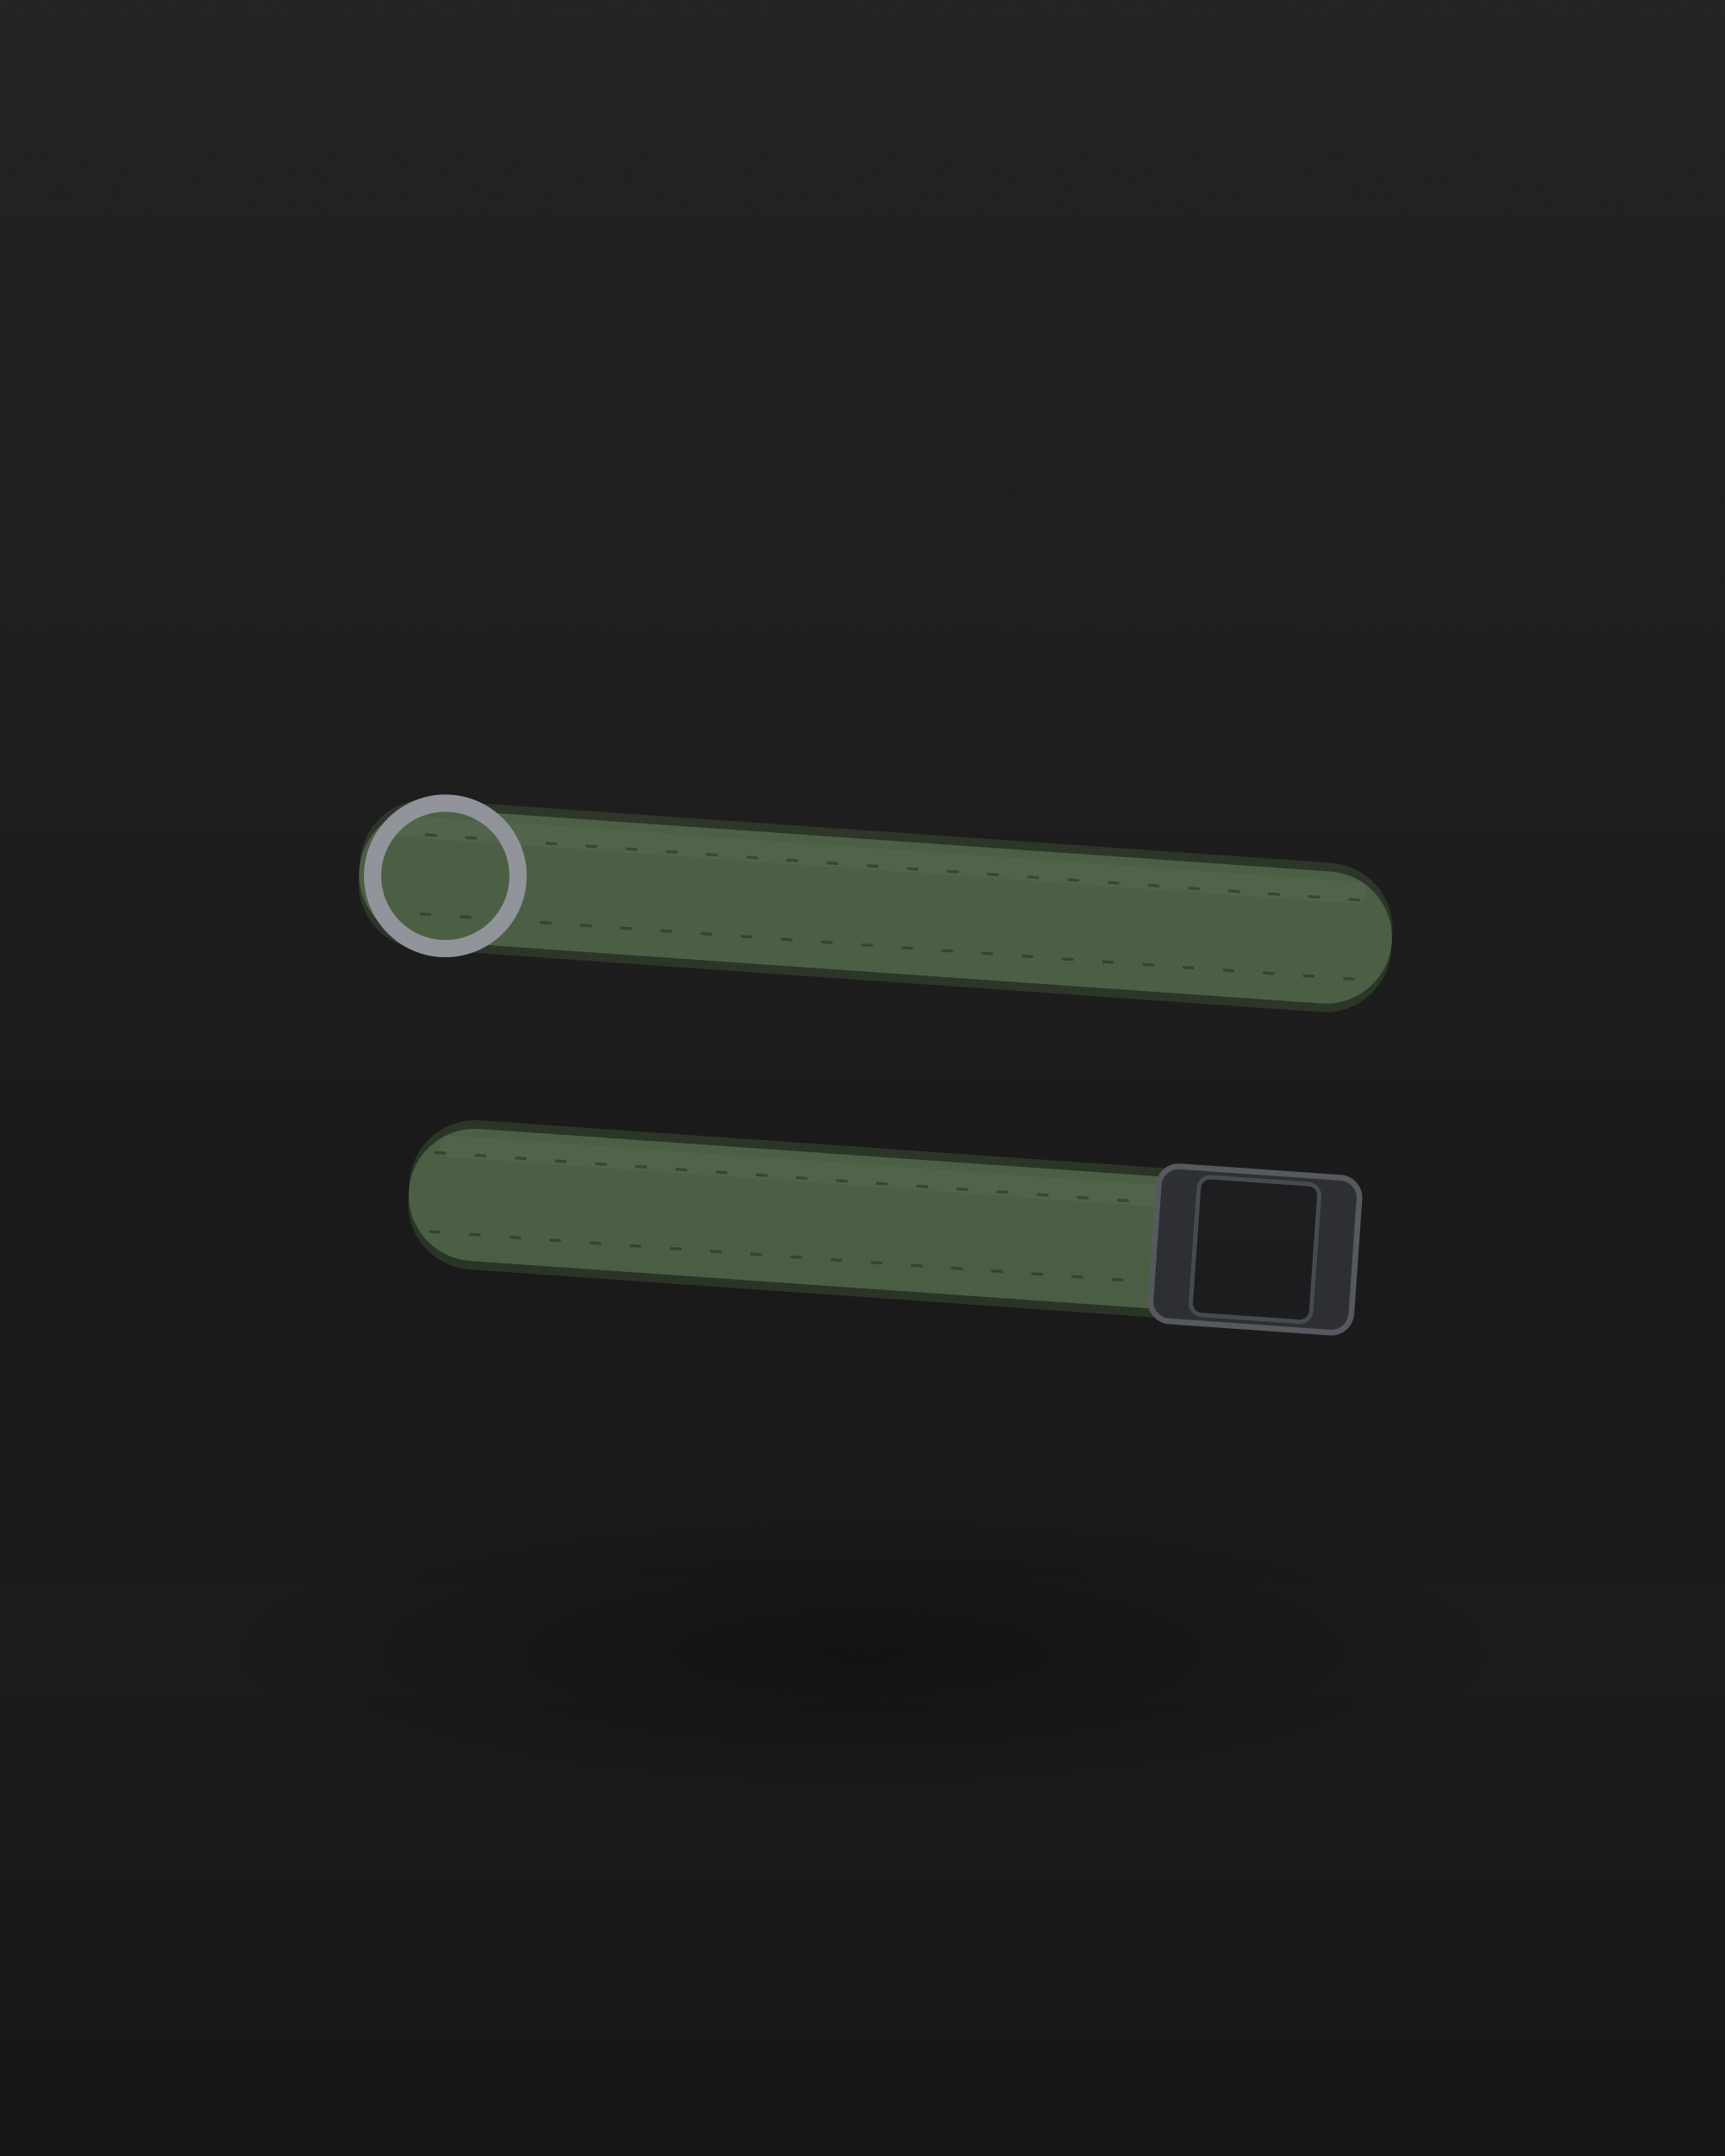
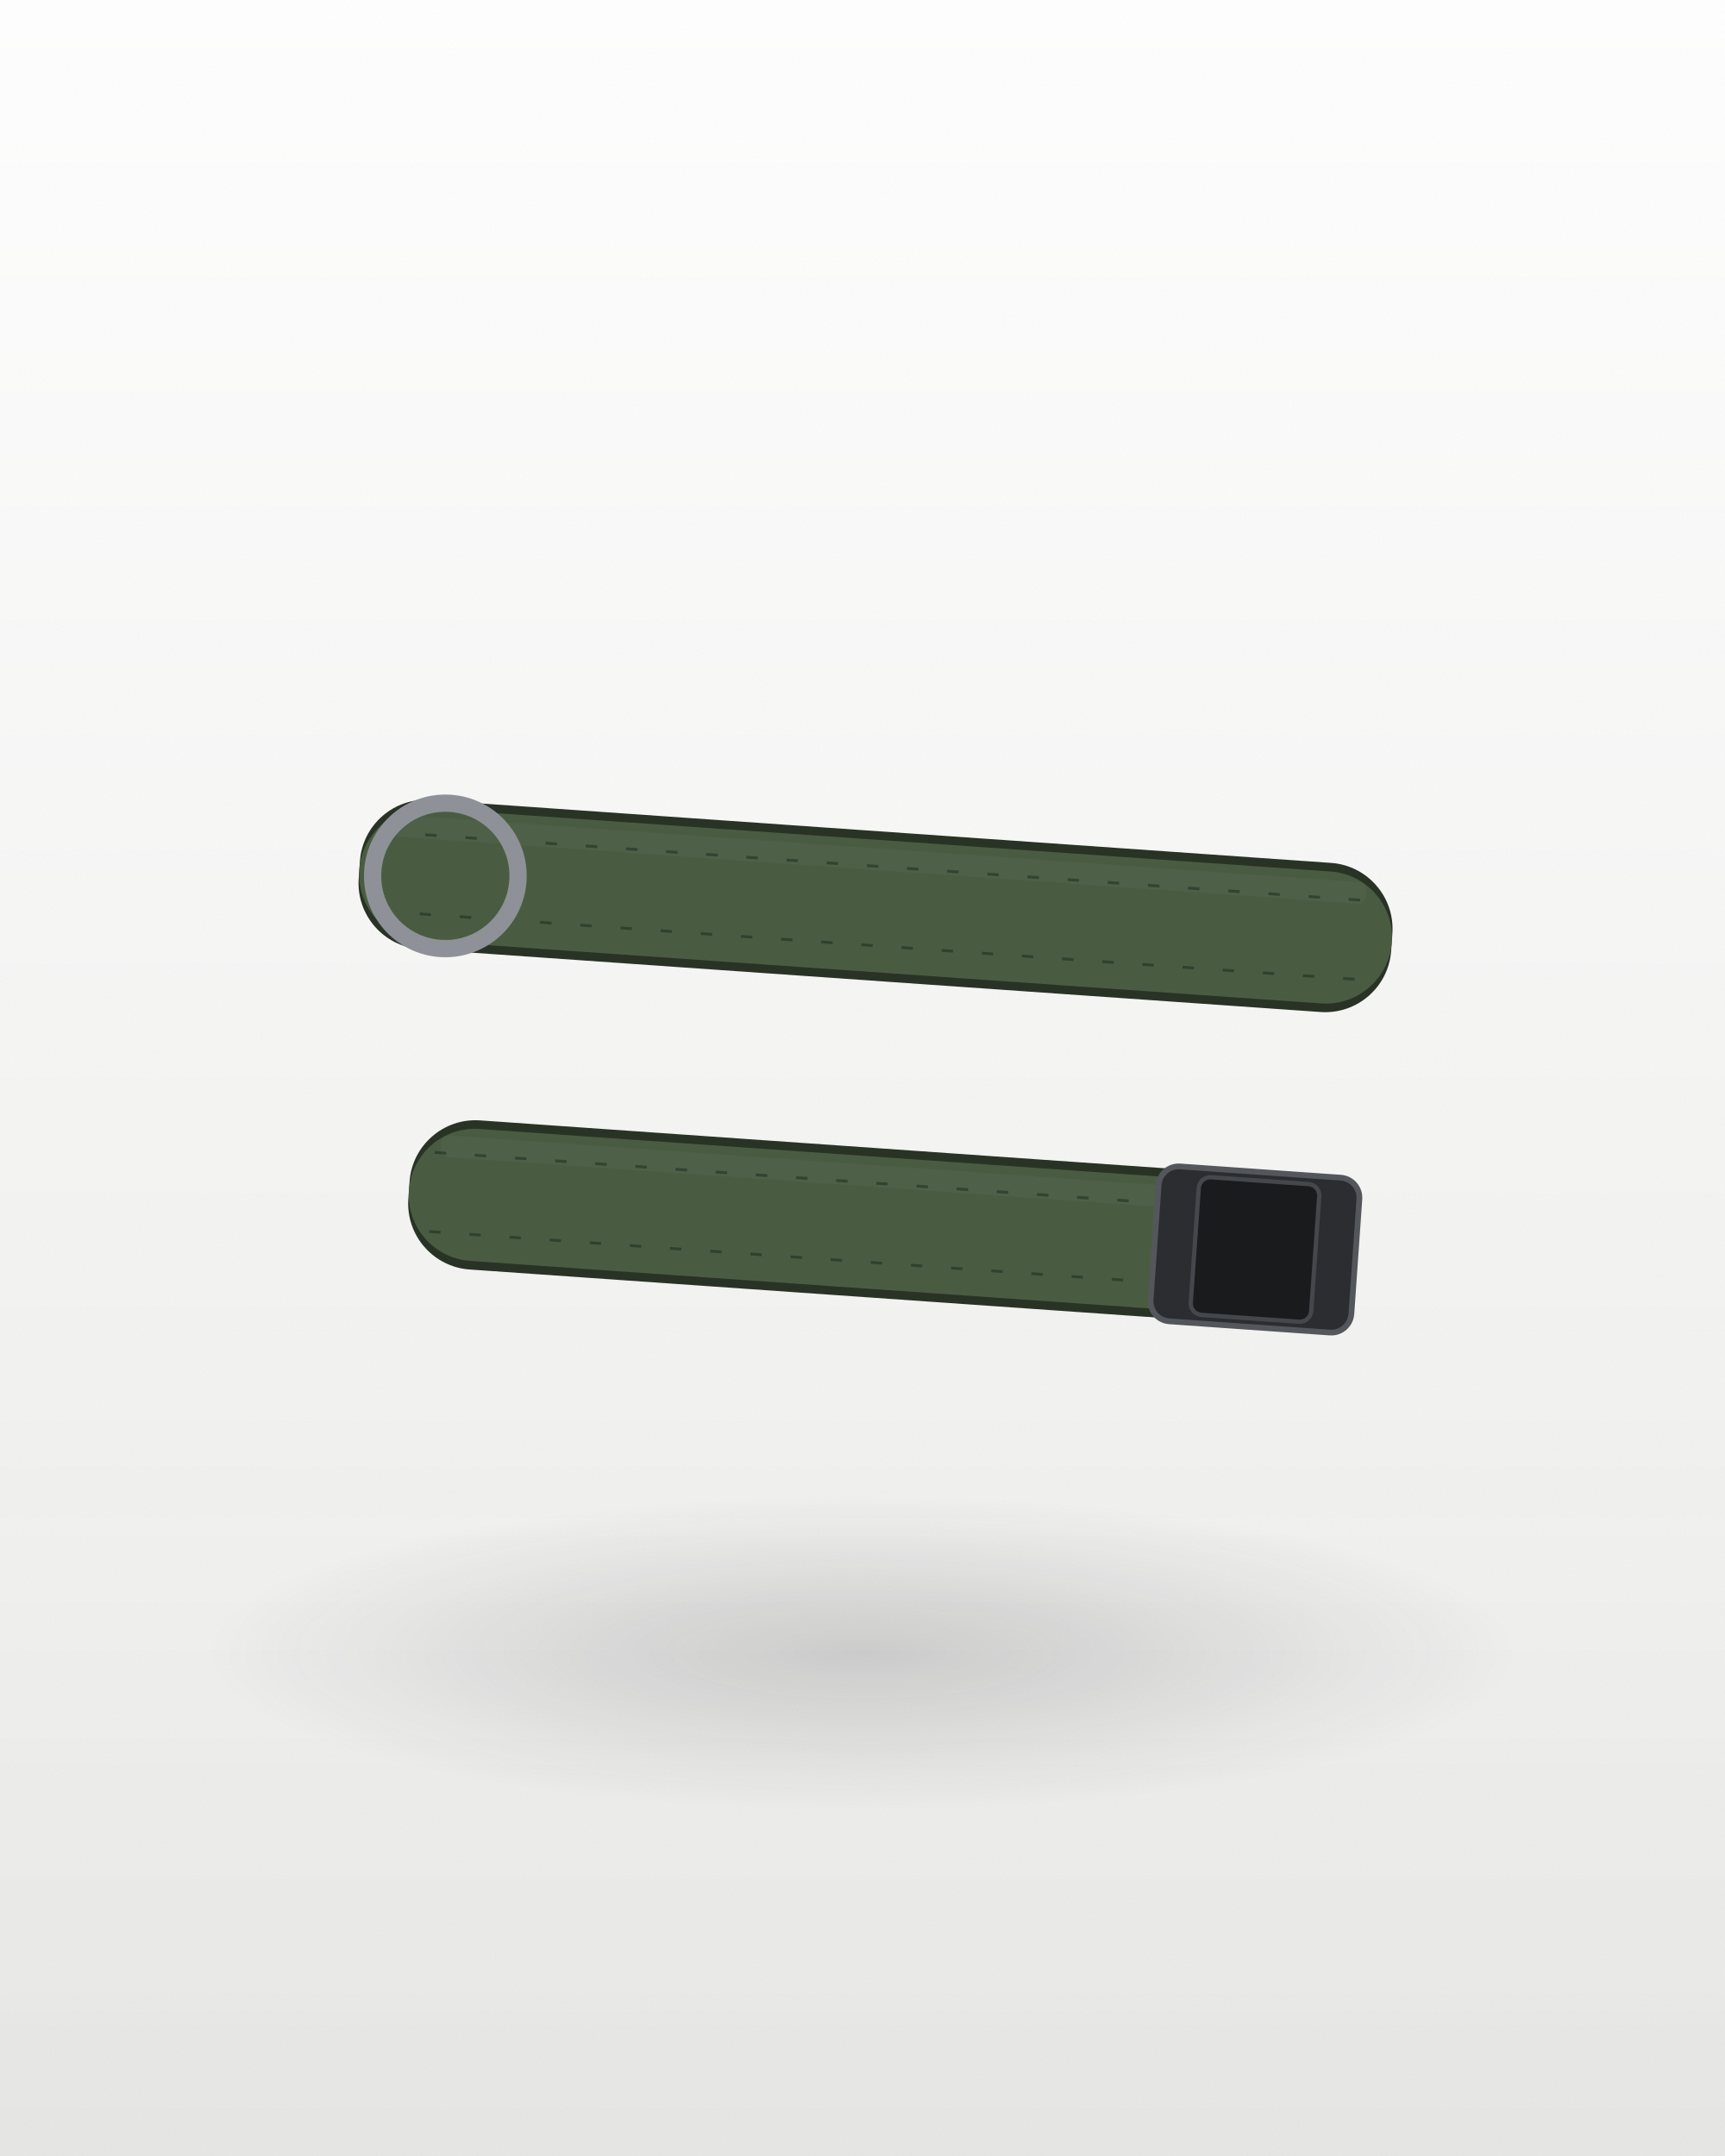
<svg xmlns="http://www.w3.org/2000/svg" width="1200" height="1500" viewBox="0 0 1200 1500">
  <defs>
    <linearGradient id="bg-kodiak-duty-collar-4" x1="0" y1="0" x2="0" y2="1">
-       <stop offset="0%" stop-color="#1c1c1c" />
-       <stop offset="100%" stop-color="#151515" />
+       <stop offset="0%" stop-color="#ffffff" />
+       <stop offset="100%" stop-color="#ececea" />
    </linearGradient>
    <radialGradient id="floor-kodiak-duty-collar-4" cx="50%" cy="50%" r="50%">
-       <stop offset="0%" stop-color="#000000" stop-opacity="0.4" />
-       <stop offset="100%" stop-color="#000000" stop-opacity="0" />
+       <stop offset="0%" stop-color="#16161a" stop-opacity="0.16" />
+       <stop offset="100%" stop-color="#16161a" stop-opacity="0" />
    </radialGradient>
    <filter id="grain-kodiak-duty-collar-4">
      <feTurbulence type="fractalNoise" baseFrequency="0.85" numOctaves="1" stitchTiles="stitch" />
-       <feColorMatrix type="matrix" values="0 0 0 0 1  0 0 0 0 1  0 0 0 0 1  0 0 0 0.012 0" />
+       <feColorMatrix type="matrix" values="0 0 0 0 0  0 0 0 0 0  0 0 0 0 0  0 0 0 0.016 0" />
    </filter>
    <linearGradient id="sheen-kodiak-duty-collar-4" x1="0" y1="0" x2="0" y2="1">
-       <stop offset="0%" stop-color="#ffffff" stop-opacity="0.05" />
+       <stop offset="0%" stop-color="#ffffff" stop-opacity="0" />
      <stop offset="60%" stop-color="#ffffff" stop-opacity="0" />
-       <stop offset="100%" stop-color="#000000" stop-opacity="0.08" />
+       <stop offset="100%" stop-color="#16161a" stop-opacity="0.05" />
    </linearGradient>
  </defs>
  <rect width="1200" height="1500" fill="url(#bg-kodiak-duty-collar-4)" />
  <ellipse cx="600" cy="1150" rx="460" ry="110" fill="url(#floor-kodiak-duty-collar-4)" />
  <g transform="translate(600 760) rotate(4)">
    <rect x="-360" y="-182" width="720" height="104" rx="46" fill="#293325" />
    <rect x="-360" y="-176" width="720" height="92" rx="46" fill="#4A5D43" />
    <rect x="-340" y="-170" width="680" height="15" rx="6" fill="#6b7a65" opacity="0.16" />
    <g stroke="#1e251b" stroke-width="2" stroke-dasharray="8 20" opacity="0.5">
      <path d="M-344 -157.6 H344" />
      <path d="M-344 -102.4 H344" />
    </g>
    <rect x="-310" y="38" width="620" height="104" rx="46" fill="#293325" />
    <rect x="-310" y="44" width="620" height="92" rx="46" fill="#4A5D43" />
    <rect x="-290" y="50" width="580" height="15" rx="6" fill="#6b7a65" opacity="0.16" />
    <g stroke="#1e251b" stroke-width="2" stroke-dasharray="8 20" opacity="0.5">
      <path d="M-294 62.4 H294" />
      <path d="M-294 117.6 H294" />
    </g>
    <g transform="translate(-300 -130)">
      <circle r="50.6" fill="none" stroke="#8f9399" stroke-width="12" />
    </g>
    <g transform="translate(280 90)">
      <rect x="-70" y="-54" width="140" height="108" rx="14" fill="#2b2d30" stroke="#54575c" stroke-width="4" />
      <rect x="-42" y="-48" width="84" height="96" rx="8" fill="#1a1b1d" stroke="#45484d" stroke-width="3" />
    </g>
  </g>
  <rect width="1200" height="1500" fill="url(#sheen-kodiak-duty-collar-4)" opacity="0.5" />
  <rect width="1200" height="1500" filter="url(#grain-kodiak-duty-collar-4)" />
</svg>
